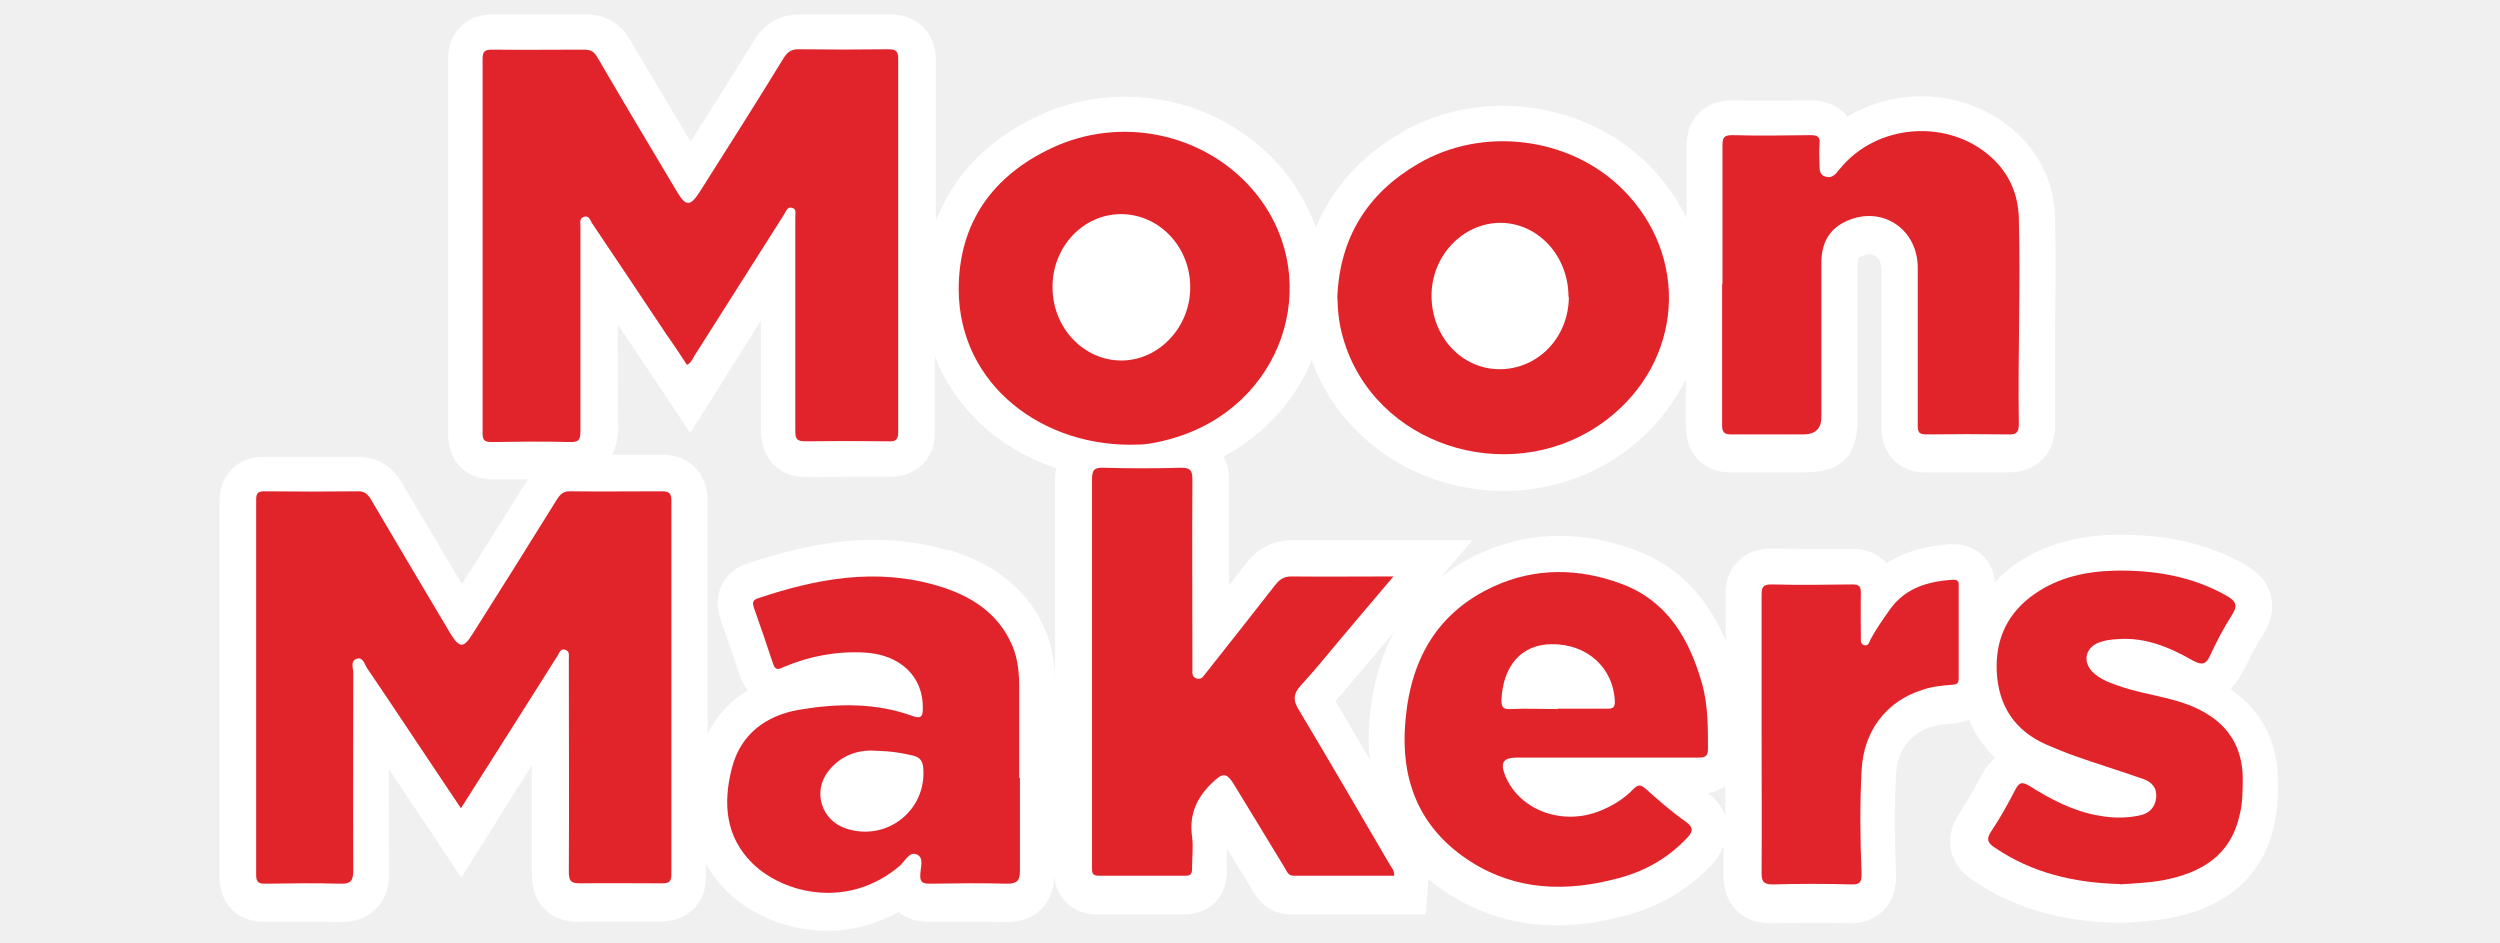
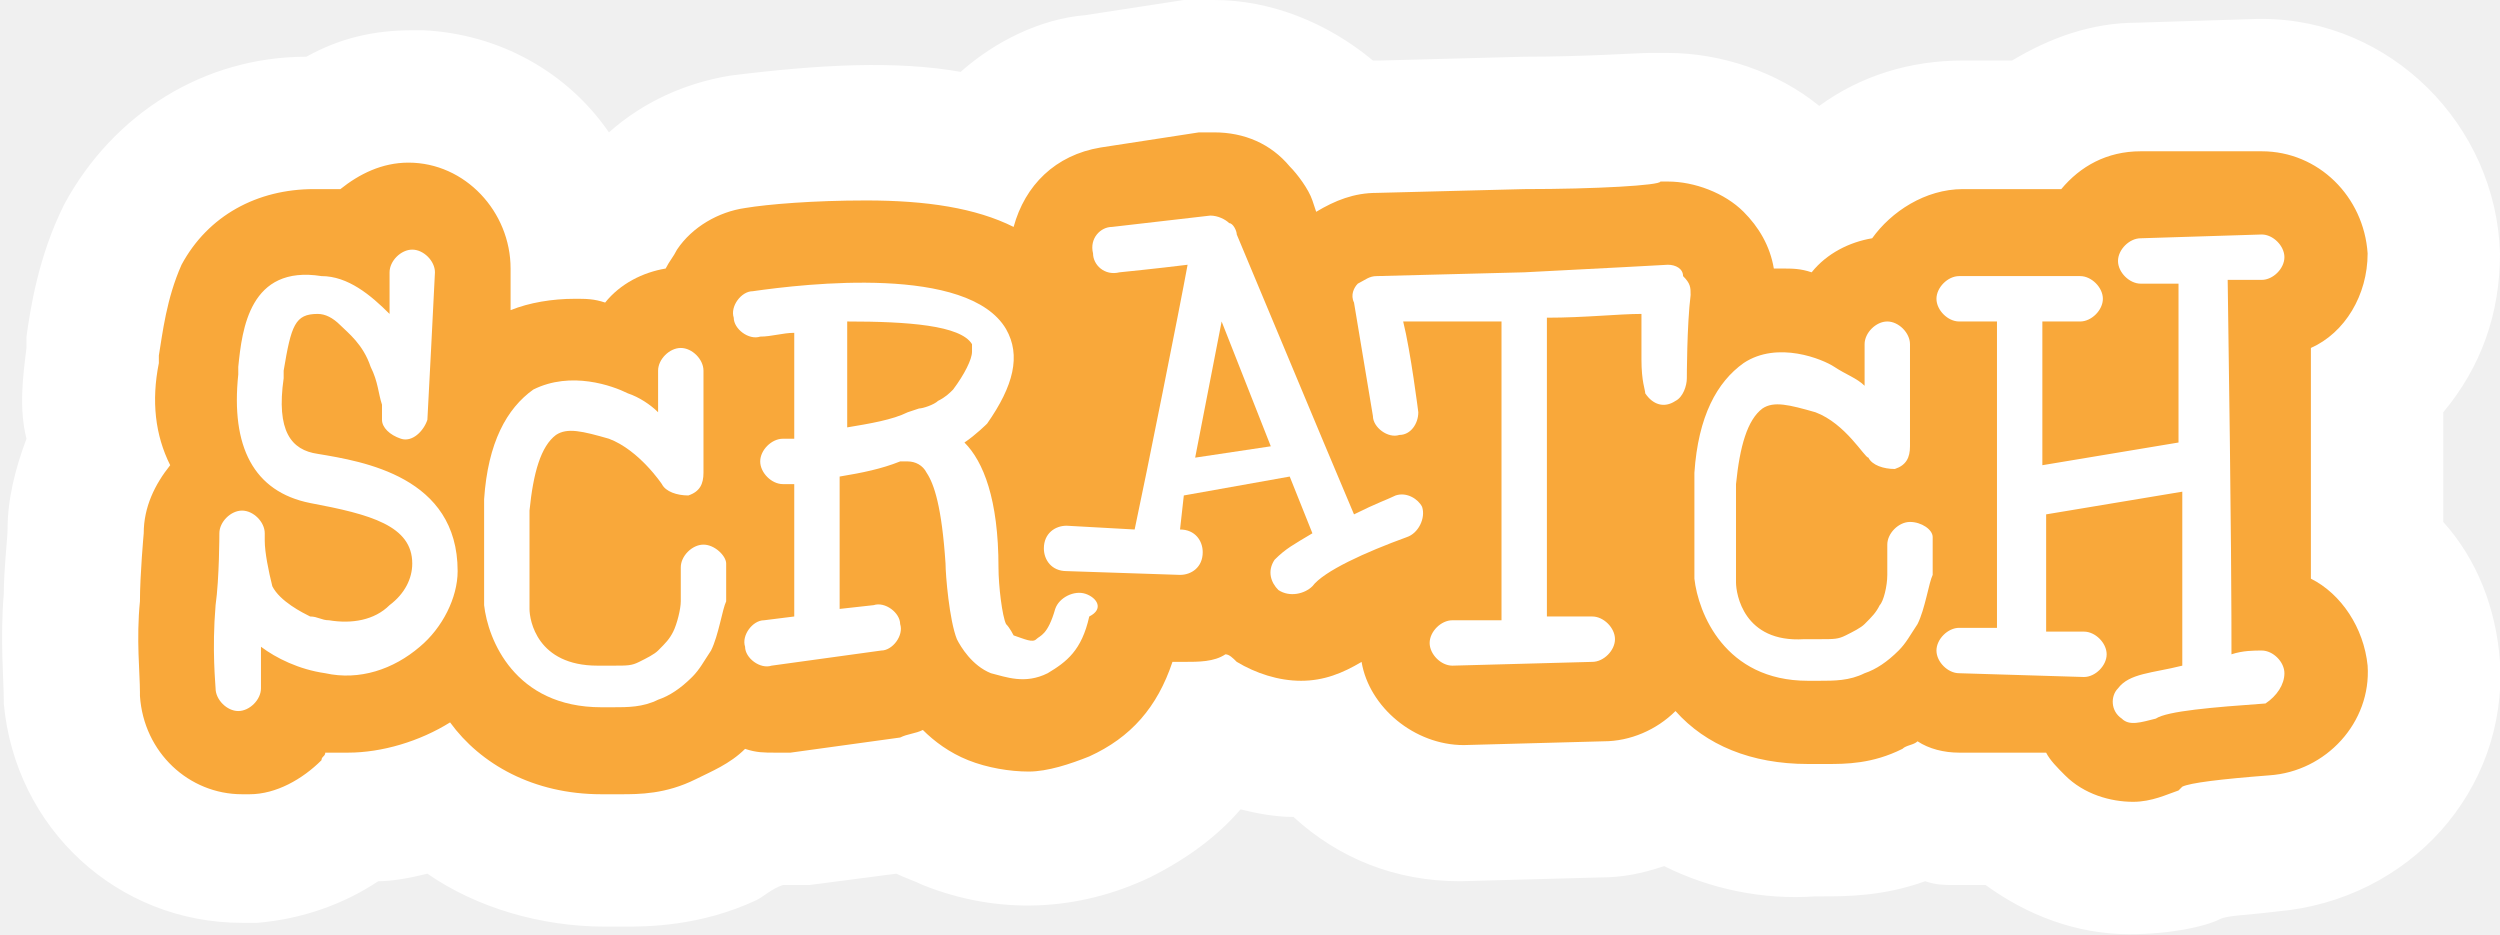
- <svg xmlns="http://www.w3.org/2000/svg" id="Layer_1" data-name="Layer 1" version="1.1" viewBox="0 0 69 26">
-   <defs>
-     <style>
-       .cls-1 {
-         fill: #e1242b;
-       }
- 
-       .cls-1, .cls-2, .cls-3 {
-         stroke-width: 0px;
-       }
- 
-       .cls-2 {
-         fill: #e1232a;
-       }
- 
-       .cls-3 {
-         fill: #fff;
-       }
-     </style>
-   </defs>
-   <path class="cls-3" d="M61.62,18.95c.1-.11.2-.25.29-.42.15-.31.33-.68.55-1.01.23-.36.3-.72.22-1.07-.13-.53-.58-.78-.72-.87-.98-.55-2.09-.82-3.39-.82h-.2c-1.09.02-1.99.29-2.76.82-.21.15-.38.31-.55.49-.03-.35-.18-.59-.32-.72-.21-.21-.5-.33-.82-.33h-.1c-.5.04-1.16.14-1.75.53-.01-.02-.03-.03-.04-.05-.23-.23-.53-.35-.9-.35-.41,0-.79,0-1.18,0-.34,0-.69,0-1.03-.01h0c-.42,0-.72.12-.95.35-.35.35-.35.8-.34.94,0,.42,0,.83,0,1.25-.54-1.26-1.37-2.09-2.53-2.51-.69-.25-1.38-.38-2.05-.38-.76,0-1.5.16-2.2.48-.4.18-.76.41-1.08.66l.87-1.02h-2.95s-.74,0-.74,0c-.43,0-.86,0-1.28,0h0c-.52,0-.93.21-1.25.61-.17.21-.33.43-.5.64,0-.98,0-1.95,0-2.93,0-.24-.06-.45-.15-.63,1.11-.59,1.97-1.53,2.44-2.67,0,0,0,.02,0,.03.78,2.15,2.91,3.59,5.29,3.59,1.27,0,2.46-.4,3.45-1.16.68-.52,1.22-1.19,1.58-1.93,0,.43,0,.86,0,1.3,0,.38.11.69.34.93.23.23.53.35.9.35.32,0,.61,0,.89,0h.55s.56,0,.56,0c1.05,0,1.5-.44,1.5-1.48v-1.21c0-1.01,0-2.03,0-3.04,0-.19.02-.2.12-.24.07-.03.14-.05.2-.05.09,0,.17.03.23.09.07.08.11.19.11.33,0,.8,0,1.61,0,2.41,0,.65,0,1.31,0,1.96,0,.36.11.66.34.89.23.23.53.34.89.34.41,0,.8,0,1.19,0,.35,0,.7,0,1.05,0h0c.43,0,.74-.12.97-.36.24-.24.35-.56.35-.95-.01-.85,0-1.7,0-2.54.01-1.03.02-2.09,0-3.15-.02-.94-.38-1.74-1.07-2.38-.7-.64-1.63-1-2.61-1-.74,0-1.45.2-2.05.56-.02-.03-.05-.06-.07-.08-.16-.17-.45-.37-.93-.37-.4,0-.77.01-1.14.01-.34,0-.67,0-1.01-.01h0c-.42,0-.72.12-.95.35-.35.35-.34.8-.34.95,0,.65,0,1.3,0,1.95-.26-.53-.61-1.03-1.06-1.48-1.03-1.03-2.49-1.62-4.01-1.62h0c-1.01,0-2,.26-2.84.76-1.1.65-1.88,1.53-2.32,2.6-.22-.61-.55-1.18-.99-1.69-1.06-1.22-2.62-1.92-4.28-1.92h0c-.84,0-1.66.18-2.42.54-1.38.65-2.33,1.65-2.8,2.89,0-1.48,0-2.96,0-4.44,0-.37-.12-.68-.35-.91-.35-.35-.77-.35-.91-.35-.44,0-.85,0-1.26,0s-.82,0-1.23,0h0c-.38,0-.89.12-1.24.68-.59.95-1.18,1.89-1.78,2.83-.56-.94-1.11-1.87-1.67-2.81-.34-.58-.84-.7-1.2-.7h-.02c-.43,0-.86,0-1.29,0s-.84,0-1.27,0h0c-.38,0-.68.11-.9.34-.34.34-.34.76-.34.9,0,3.45,0,6.9,0,10.35,0,.37.11.67.34.9.34.34.76.34.9.34h.25c.24,0,.48,0,.72,0-.01.02-.03.03-.05.06-.59.95-1.18,1.89-1.78,2.83-.56-.94-1.11-1.87-1.67-2.81-.34-.58-.84-.7-1.2-.7h-.02c-.43,0-.86,0-1.29,0s-.84,0-1.27,0h0c-.38,0-.68.11-.9.34-.34.34-.34.76-.34.9,0,3.45,0,6.9,0,10.35,0,.37.11.67.34.9.34.34.76.34.9.34h.25c.3,0,.6,0,.9,0s.58,0,.88.01h.08c.4,0,.73-.12.97-.37.37-.37.37-.86.36-1.01,0-.95-.01-1.9-.01-2.85l.2.3.64.96.31.46.85,1.28.82-1.3.55-.88.58-.92c0,1,0,2.01,0,3.01,0,.15,0,.6.35.96.23.24.55.35.93.35h.05c.34,0,.69-.01,1.03-.01.39,0,.79,0,1.18,0h0c.39,0,.69-.12.92-.34.23-.23.35-.53.34-.91,0-.11,0-.23,0-.34.17.3.38.56.58.76.7.68,1.73,1.09,2.77,1.09.7,0,1.36-.18,1.97-.52.22.18.49.27.82.27h.07c.37,0,.73,0,1.1,0,.31,0,.63,0,.94.01h.01s.05,0,.05,0c.4,0,.72-.12.96-.37.23-.24.34-.55.35-.94,0,.19.06.5.33.77.15.15.42.33.85.33.4,0,.78,0,1.16,0,.41,0,.82,0,1.23,0,.44,0,.72-.19.87-.34.15-.16.33-.44.32-.88,0-.09,0-.19,0-.28,0-.1,0-.21,0-.33l.7,1.15c.32.59.82.68,1.08.68.47,0,.94,0,1.4,0h.69s.69,0,.69,0h.93l.07-.92s0-.04,0-.06c.18.15.38.3.59.43.89.56,1.88.85,2.96.85.6,0,1.24-.09,1.9-.27.92-.25,1.72-.71,2.35-1.38.08-.08.25-.28.35-.55,0,.27,0,.55,0,.82,0,.4.11.72.35.96.23.24.55.36.94.36h.05c.36,0,.72-.01,1.08-.01s.69,0,1.03.01h.01s.04,0,.04,0c.48,0,.77-.2.93-.37.35-.37.33-.83.33-.98-.04-1.03-.05-1.92,0-2.74.03-.67.38-1.14.98-1.33.17-.05.36-.08.61-.09.16-.01.3-.06.42-.11.17.4.41.76.73,1.06-.13.1-.26.25-.37.46-.23.44-.43.78-.63,1.08-.43.66-.29,1.37.36,1.82,1.12.77,2.43,1.16,4.03,1.19h.04s.04,0,.04,0h.13c.37-.03.78-.05,1.21-.13,1.59-.3,2.56-1.16,2.88-2.53.11-.49.12-.96.11-1.32-.02-1.05-.47-1.89-1.3-2.46ZM38.48,17.44c-.41.76-.65,1.67-.7,2.72-.01.27,0,.53.02.79-.31-.53-.63-1.07-.94-1.6.2-.22.38-.45.57-.67l.3-.35.74-.88ZM26.2,15.2c-.67-.2-1.37-.3-2.08-.3-1.05,0-2.17.21-3.51.66-.31.1-.56.31-.69.59-.14.29-.15.61-.03.95l.05.15c.16.45.32.91.47,1.37.06.17.13.32.23.43-.48.29-.85.7-1.11,1.2,0-2.15,0-4.29,0-6.44,0-.37-.12-.68-.35-.91-.35-.35-.77-.35-.91-.35-.44,0-.85,0-1.26,0-.04,0-.08,0-.12,0,.17-.31.17-.62.17-.75,0-.95-.01-1.9-.01-2.85l.2.3.64.96.31.46.85,1.28.82-1.3.55-.88.58-.92c0,1,0,2.01,0,3.01,0,.15,0,.6.35.96.23.24.55.35.93.35h.05c.34,0,.69-.01,1.03-.01.39,0,.79,0,1.18,0h0c.39,0,.69-.12.92-.34.23-.23.35-.53.34-.91,0-.7,0-1.4,0-2.09.56,1.46,1.77,2.58,3.35,3.1-.02.13-.03.24-.03.3,0,1.87,0,3.74,0,5.61,0-.44-.06-.94-.27-1.44-.47-1.09-1.34-1.81-2.68-2.22ZM47.14,21.89c.19-.03.34-.1.48-.19,0,.28,0,.55,0,.83-.07-.2-.2-.43-.48-.63Z" />
-   <g>
-     <path class="cls-1" d="M18.98,10.1c-.19-.29-.38-.58-.58-.86-.69-1.03-1.37-2.06-2.06-3.08-.05-.08-.08-.21-.21-.18-.15.04-.11.17-.11.27,0,1.89,0,3.77,0,5.66,0,.24-.06.3-.3.29-.72-.02-1.44-.01-2.16,0-.18,0-.24-.05-.24-.23,0-3.45,0-6.9,0-10.35,0-.2.06-.25.26-.25.85.01,1.7,0,2.55,0,.17,0,.27.06.35.2.73,1.25,1.47,2.49,2.21,3.73.24.4.36.4.62,0,.78-1.23,1.56-2.46,2.32-3.7.12-.19.24-.25.45-.24.81.01,1.62.01,2.43,0,.19,0,.28.03.28.25,0,3.44,0,6.88,0,10.32,0,.22-.08.26-.28.25-.76-.01-1.52-.01-2.28,0-.23,0-.28-.06-.28-.28,0-1.9,0-3.79,0-5.69,0-.07,0-.14,0-.21,0-.1.04-.23-.08-.26-.14-.05-.18.1-.23.18-.83,1.3-1.65,2.61-2.48,3.91-.05.08-.08.18-.2.24Z" />
-     <path class="cls-2" d="M12.73,22.32c-.33-.49-.64-.96-.95-1.42-.55-.82-1.09-1.64-1.65-2.46-.07-.11-.11-.31-.28-.26-.19.06-.1.26-.1.39,0,1.82-.01,3.63,0,5.45,0,.32-.09.38-.38.37-.68-.02-1.36-.01-2.04,0-.17,0-.26-.02-.26-.24,0-3.45,0-6.9,0-10.35,0-.18.04-.24.23-.24.86.01,1.72.01,2.58,0,.18,0,.26.07.35.21.72,1.23,1.45,2.45,2.18,3.68.27.45.38.46.65.02.78-1.23,1.55-2.46,2.32-3.7.1-.15.19-.22.38-.21.83.01,1.66,0,2.49,0,.19,0,.28.03.28.25,0,3.44,0,6.88,0,10.32,0,.21-.07.25-.26.25-.75,0-1.5-.01-2.25,0-.25,0-.32-.05-.32-.31.01-1.9,0-3.81,0-5.71,0-.06,0-.12,0-.18,0-.09.03-.21-.11-.25-.12-.03-.15.08-.19.15-.22.35-.45.71-.67,1.06-.66,1.04-1.32,2.09-2.01,3.17Z" />
-     <path class="cls-2" d="M38.46,15.91c-.53.62-1.01,1.19-1.49,1.76-.35.42-.7.85-1.07,1.25-.2.22-.22.4-.06.66.85,1.42,1.68,2.85,2.51,4.27.05.09.14.17.13.32-.93,0-1.85,0-2.78,0-.14,0-.18-.11-.23-.2-.47-.77-.93-1.53-1.4-2.3-.22-.36-.32-.35-.63-.05-.42.41-.62.87-.54,1.46.04.29,0,.6,0,.9,0,.14-.04.19-.18.19-.8,0-1.6,0-2.4,0-.18,0-.18-.09-.18-.22,0-.65,0-1.3,0-1.94,0-2.92,0-5.84,0-8.77,0-.26.05-.34.32-.33.71.02,1.42.02,2.13,0,.24,0,.32.05.32.31-.01,1.69,0,3.37,0,5.06,0,.06,0,.12,0,.18,0,.1-.02.21.1.26.14.06.2-.05.27-.14.64-.81,1.29-1.63,1.92-2.44.12-.15.24-.23.44-.23.92.01,1.83,0,2.83,0Z" />
-     <path class="cls-2" d="M47.54,7.85c0-1.28,0-2.55,0-3.83,0-.21.03-.29.27-.29.72.02,1.44.01,2.16,0,.2,0,.27.05.25.25-.02.21,0,.42,0,.63,0,.12.03.22.15.26.13.05.23,0,.32-.1.03-.04.06-.08.1-.12,1.01-1.24,2.99-1.39,4.18-.3.48.44.73,1,.75,1.67.05,1.89-.03,3.79,0,5.68,0,.24-.07.3-.3.29-.75-.01-1.5-.01-2.25,0-.18,0-.24-.04-.24-.23,0-1.46,0-2.91,0-4.37,0-1.06-.97-1.72-1.94-1.3-.51.22-.72.62-.72,1.17,0,1.42,0,2.83,0,4.25q0,.48-.5.48c-.66,0-1.32,0-1.98,0-.21,0-.26-.06-.26-.27,0-1.3,0-2.59,0-3.89Z" />
-     <path class="cls-2" d="M31.43,12.27c-2.62.11-4.96-1.63-4.97-4.28,0-1.83.93-3.14,2.58-3.91,1.9-.89,4.18-.4,5.52,1.14,1.98,2.28,1,5.76-1.92,6.79-.46.16-.94.26-1.21.26ZM30.94,5.91c-1.05,0-1.9.91-1.89,2.02,0,1.12.86,2.02,1.9,2.02,1.04,0,1.91-.93,1.9-2.03,0-1.11-.86-2.01-1.91-2.01Z" />
-     <path class="cls-2" d="M36.91,8.19c.07-1.62.82-2.85,2.23-3.67,1.79-1.05,4.19-.74,5.64.7,1.87,1.86,1.67,4.75-.43,6.36-2.46,1.88-6.16.87-7.19-1.97-.09-.25-.16-.51-.2-.78-.03-.21-.04-.42-.05-.64ZM43.29,8.19c0-1.12-.83-2.03-1.87-2.04-1.04,0-1.91.9-1.91,2.01,0,1.13.83,2.03,1.88,2.03,1.06,0,1.91-.88,1.91-2Z" />
-     <path class="cls-1" d="M28.15,21.47c0,.86,0,1.72,0,2.57,0,.27-.08.35-.36.35-.71-.02-1.42-.01-2.13,0-.18,0-.27-.03-.26-.24,0-.19.11-.46-.08-.56-.22-.11-.34.18-.49.31-1.43,1.21-3.2.76-4.05-.06-.76-.74-.83-1.67-.58-2.64.24-.94.94-1.45,1.85-1.61,1.06-.18,2.13-.2,3.16.18.23.08.26-.03.26-.21.02-.88-.62-1.5-1.62-1.55-.77-.04-1.51.1-2.22.4-.12.05-.22.12-.29-.08-.17-.52-.35-1.04-.53-1.55-.04-.12-.05-.21.09-.26,1.63-.55,3.28-.86,4.99-.35.9.27,1.66.74,2.05,1.65.16.38.19.77.19,1.17,0,.83,0,1.65,0,2.48ZM24.15,20.72c-.46-.03-.95.12-1.3.58-.42.55-.18,1.33.48,1.56,1.13.39,2.26-.49,2.15-1.68-.02-.17-.08-.27-.26-.32-.32-.08-.64-.13-1.07-.14Z" />
-     <path class="cls-2" d="M44.35,20.91c-.83,0-1.66,0-2.49,0-.37,0-.46.14-.32.49.38.94,1.53,1.39,2.57,1,.37-.14.7-.34.97-.62.13-.13.2-.13.34-.01.36.32.72.64,1.11.91.24.18.18.29.02.46-.52.55-1.16.91-1.89,1.1-1.41.38-2.8.35-4.07-.46-1.3-.83-1.88-2.05-1.82-3.58.08-1.79.76-3.24,2.47-4.02,1.14-.52,2.34-.5,3.5-.07,1.28.47,1.89,1.53,2.24,2.77.16.58.16,1.18.16,1.78,0,.21-.07.25-.26.25-.85,0-1.7,0-2.55,0ZM42.99,19.56c.46,0,.92,0,1.37,0,.15,0,.21-.03.21-.19-.03-.93-.76-1.6-1.74-1.59-.83,0-1.35.59-1.39,1.54,0,.19.04.26.24.25.44-.02.88,0,1.31,0Z" />
-     <path class="cls-2" d="M58.53,24.4c-1.27-.03-2.44-.3-3.48-1.01-.2-.13-.23-.24-.09-.45.25-.37.47-.77.67-1.16.11-.2.19-.2.38-.09.59.37,1.21.7,1.91.82.38.07.77.08,1.16-.01.25-.06.4-.22.43-.48.03-.27-.12-.44-.36-.52-.62-.22-1.25-.41-1.87-.63-.26-.09-.52-.2-.78-.31-.88-.38-1.34-1.06-1.39-2.02-.04-.91.3-1.63,1.05-2.15.66-.46,1.42-.62,2.21-.64,1.08-.02,2.12.15,3.08.69.24.14.33.25.16.52-.23.36-.43.74-.61,1.13-.11.24-.21.28-.46.15-.65-.37-1.32-.66-2.1-.6-.17.01-.34.03-.5.09-.38.14-.47.52-.19.81.18.18.41.28.64.36.51.19,1.04.27,1.56.41.31.08.61.19.89.35.69.39,1.04.99,1.06,1.78,0,.36,0,.72-.09,1.07-.25,1.11-1.06,1.58-2.09,1.78-.41.08-.83.09-1.22.12Z" />
-     <path class="cls-1" d="M48.62,20.28c0-1.29,0-2.57,0-3.86,0-.22.04-.29.28-.29.74.02,1.48.01,2.22,0,.18,0,.24.04.24.23-.01.41,0,.82,0,1.23,0,.08-.02.19.1.22.11.02.13-.08.16-.15.16-.3.36-.58.55-.85.43-.59,1.04-.76,1.72-.81.14,0,.18.04.17.16,0,.86,0,1.72,0,2.57,0,.14-.06.16-.18.17-.28.02-.56.05-.82.14-1,.31-1.63,1.14-1.68,2.23-.05.95-.04,1.89,0,2.84,0,.22-.03.31-.28.3-.72-.02-1.44-.02-2.16,0-.24,0-.32-.05-.32-.31.01-1.28,0-2.55,0-3.83Z" />
-   </g>
+ <svg xmlns="http://www.w3.org/2000/svg" id="Layer_1" viewBox="0 0 66.1 24.7">
+   <style>.st0{fill:#fff}.st1{fill:#f9a83a}</style>
+   <switch>
+     <g>
+       <g>
+         <g>
+           <path d="M60.2 24.1c-.8.1-1.3.1-1.5.2-.4.2-1.3.4-2.4.4-1.4 0-2.7-.5-3.8-1.3h-.8c-.3 0-.5 0-.8-.1-1.1.4-2.1.4-2.7.4H48c-1.4.1-2.8-.2-4-.8-.6.2-1.1.3-1.7.3l-3.7.1c-1.7 0-3.2-.6-4.4-1.7-.5 0-1-.1-1.4-.2-.6.7-1.4 1.3-2.4 1.8-1.9.9-4 1-6 .2-.2-.1-.5-.2-.7-.3l-2.3.3h-.7c-.3.1-.5.3-.7.4-1.5.7-2.9.7-3.5.7H16c-1.7 0-3.4-.5-4.7-1.4-.4.1-.9.2-1.3.2-.9.6-2 1-3.2 1.1h-.4c-3.3 0-6-2.5-6.3-5.8v-.1c0-.5-.1-1.6 0-2.8 0-.6.1-1.5.1-1.7 0-.8.2-1.6.5-2.4-.2-.8-.1-1.6 0-2.4v-.3c.1-.7.3-2.1 1-3.5C3 3 5.4 1.5 8.1 1.5 9 1 9.9.8 10.9.8h.3c2 .1 3.8 1.1 4.9 2.7.9-.8 2-1.3 3.2-1.5 2.4-.3 4.4-.4 6.1-.1.9-.8 2.1-1.4 3.3-1.5l2.6-.4h.8c1.5 0 3 .6 4.2 1.6h.2l3.8-.1c1.6 0 3-.1 3.3-.1h.5c1.4 0 2.9.5 4 1.4 1.1-.8 2.4-1.2 3.8-1.2h1.3c1-.6 2.1-1 3.3-1l3.2-.1h.1c3.4 0 6.2 2.8 6.3 6.2 0 1.6-.5 3-1.5 4.2v2.9c.9 1 1.4 2.3 1.5 3.7.2 3.4-2.4 6.3-5.9 6.6z" class="st0" />
+         </g>
+         <path d="M60 20.5c-1.3.1-2.1.2-2.3.3l-.1.1c-.3.1-.7.3-1.2.3-.6 0-1.3-.2-1.8-.7-.2-.2-.4-.4-.5-.6h-2.3c-.4 0-.8-.1-1.1-.3-.1.1-.3.1-.4.2-.8.4-1.5.4-2 .4h-.5c-1.5 0-2.7-.5-3.5-1.4-.5.5-1.2.8-1.9.8l-3.7.1c-1.3 0-2.5-1-2.7-2.2-.5.3-1 .5-1.6.5-.6 0-1.2-.2-1.7-.5-.1-.1-.2-.2-.3-.2-.3.2-.7.2-1.1.2H31c-.4 1.2-1.1 2-2.2 2.5-.5.2-1.1.4-1.6.4s-1.1-.1-1.6-.3c-.5-.2-.9-.5-1.2-.8-.2.1-.4.1-.6.2l-2.9.4h-.4c-.3 0-.5 0-.8-.1-.4.4-.9.6-1.3.8-.8.4-1.5.4-2 .4h-.5c-1.8 0-3.2-.8-4-1.9-.8.5-1.8.8-2.7.8h-.6c0 .1-.1.1-.1.2-.5.5-1.2.9-1.9.9h-.2c-1.4 0-2.6-1.1-2.7-2.6v-.1c0-.5-.1-1.4 0-2.4 0-.7.1-1.8.1-1.8 0-.7.3-1.3.7-1.8-.4-.8-.5-1.7-.3-2.7v-.2c.1-.6.2-1.5.6-2.4.7-1.3 2-2 3.5-2H9c.5-.4 1.1-.7 1.8-.7 1.5 0 2.7 1.3 2.7 2.8v1.1c.5-.2 1.1-.3 1.7-.3.3 0 .5 0 .8.1.4-.5 1-.8 1.6-.9.1-.2.2-.3.3-.5.4-.6 1.1-1 1.8-1.1.6-.1 1.8-.2 3.2-.2 1.6 0 2.9.2 3.9.7.3-1.1 1.1-1.9 2.3-2.1l2.6-.4h.4c.8 0 1.5.3 2 .9.2.2.5.6.6.9l.1.3c.5-.3 1-.5 1.6-.5l3.9-.1c1.9 0 3.6-.1 3.6-.2h.2c.7 0 1.5.3 2 .8.4.4.7.9.8 1.5h.2c.3 0 .5 0 .8.1.4-.5 1-.8 1.6-.9.5-.7 1.4-1.3 2.4-1.3h2.6c.5-.6 1.2-1 2.1-1h3.2c1.5 0 2.7 1.2 2.8 2.7 0 1.1-.6 2.1-1.5 2.5v6.1c.8.4 1.4 1.3 1.5 2.3.1 1.5-1.1 2.8-2.6 2.9z" class="st1" />
+         <path d="M32.3 8.5l-.7 3.6 2-.3z" class="st1" />
+         <path d="M8.4 12c-.7-.1-1.1-.6-.9-2v-.2c.2-1.2.3-1.5.9-1.5.2 0 .4.1.6.3.2.2.6.5.8 1.1.2.4.2.7.3 1v.4c0 .2.2.4.5.5.3.1.6-.2.7-.5 0 0 .2-3.8.2-3.9 0-.3-.3-.6-.6-.6s-.6.3-.6.6v1.1c-.5-.5-1.1-1-1.8-1C6.6 7 6.4 8.7 6.3 9.7v.2c-.2 1.9.4 3.1 1.9 3.4 1.6.3 2.7.6 2.7 1.6 0 .4-.2.8-.6 1.1-.4.4-1 .5-1.6.4-.2 0-.3-.1-.5-.1-.2-.1-.8-.4-1-.8-.1-.4-.2-.9-.2-1.2v-.2c0-.3-.3-.6-.6-.6s-.6.3-.6.6c0 0 0 1.2-.1 1.9-.1 1.2 0 2.1 0 2.2 0 .3.3.6.6.6s.6-.3.6-.6v-1.1c.4.3 1 .6 1.7.7.9.2 1.8-.1 2.5-.7.6-.5 1-1.3 1-2 0-2.5-2.5-2.9-3.7-3.1M25.2 10.3c-.1.1-.2.2-.4.3-.1.1-.4.2-.5.2l-.3.1c-.4.2-1 .3-1.6.4V8.5c1.6 0 3 .1 3.3.6v.2c0 .2-.2.6-.5 1m3.5 5.4c-.3-.1-.7.1-.8.4-.2.7-.4.7-.5.8-.1.1-.3 0-.6-.1 0 0-.1-.2-.2-.3-.1-.2-.2-1-.2-1.5 0-1.8-.4-2.8-.9-3.3.3-.2.6-.5.6-.5.7-1 .9-1.8.5-2.5-1-1.7-5.3-1.2-6.7-1-.3 0-.6.4-.5.7 0 .3.4.6.7.5.3 0 .6-.1.9-.1v2.8h-.3c-.3 0-.6.3-.6.6s.3.6.6.6h.3v3.5l-.8.1c-.3 0-.6.4-.5.7 0 .3.4.6.7.5l2.9-.4c.3 0 .6-.4.5-.7 0-.3-.4-.6-.7-.5l-.9.1v-3.5c.6-.1 1.1-.2 1.6-.4h.2c.2 0 .4.1.5.3.2.3.4.9.5 2.4 0 .3.1 1.5.3 2 .1.2.4.7.9.9.4.1.9.3 1.5 0 .5-.3.9-.6 1.1-1.5.4-.2.2-.5-.1-.6M50.5 13.8c-.3 0-.6.3-.6.6v.8c0 .3-.1.7-.2.8-.1.2-.2.3-.4.5-.1.1-.3.2-.5.3-.2.1-.3.1-.7.1h-.4c-1.6.1-1.8-1.2-1.8-1.5v-2.6c.1-1 .3-1.7.7-2 .3-.2.7-.1 1.4.1.8.3 1.3 1.2 1.4 1.2.1.2.4.3.7.3.3-.1.4-.3.4-.6V9.1c0-.3-.3-.6-.6-.6s-.6.3-.6.6v1.1c-.2-.2-.5-.3-.8-.5-.3-.2-1.5-.7-2.4-.1-.7.5-1.2 1.4-1.3 2.9v2.8c.1.9.8 2.7 3 2.7h.3c.4 0 .8 0 1.2-.2.3-.1.6-.3.9-.6.2-.2.3-.4.5-.7.2-.4.3-1.1.4-1.3v-1c0-.2-.3-.4-.6-.4M60.4 17.8c0-.3-.3-.6-.6-.6-.2 0-.5 0-.8.1 0-1 0-3.1-.1-9.9h.9c.3 0 .6-.3.6-.6s-.3-.6-.6-.6l-3.2.1c-.3 0-.6.3-.6.6s.3.6.6.6h1v4.2l-3.6.6V8.5h1c.3 0 .6-.3.6-.6s-.3-.6-.6-.6h-3.2c-.3 0-.6.3-.6.6s.3.6.6.6h1v8.1h-1c-.3 0-.6.3-.6.6s.3.6.6.6l3.3.1c.3 0 .6-.3.6-.6s-.3-.6-.6-.6h-1v-3.1l3.6-.6v4.6c-.8.2-1.4.2-1.7.6-.2.2-.2.6.1.8.2.2.5.1.9 0 .3-.2 1.5-.3 2.9-.4.3-.2.5-.5.5-.8" class="st0" />
+         <path d="M31.6 12.1l.7-3.6 1.3 3.3-2 .3zm5.3 1c-.2.1-.5.2-1.1.5l-.8-1.9-2.3-5.5c0-.1-.1-.3-.2-.3-.1-.1-.3-.2-.5-.2l-2.6.3c-.3 0-.6.3-.5.7 0 .3.3.6.7.5 0 0 1-.1 1.8-.2-.2 1.1-1.1 5.6-1.4 7l-1.8-.1c-.3 0-.6.2-.6.6 0 .3.2.6.6.6l3 .1c.3 0 .6-.2.6-.6 0-.3-.2-.6-.6-.6l.1-.9 2.8-.5.6 1.5c-.5.3-.7.4-1 .7-.2.3-.1.6.1.8.3.2.7.1.9-.1.3-.4 1.4-.9 2.5-1.3.3-.1.5-.5.4-.8-.1-.2-.4-.4-.7-.3" class="st0" />
+         <path d="M44.1 7s-1.8.1-3.8.2l-3.9.1c-.2 0-.3.1-.5.2-.1.1-.2.3-.1.5l.5 3c0 .3.4.6.7.5.3 0 .5-.3.5-.6 0 0-.2-1.6-.4-2.4h2.6v7.9h-1.3c-.3 0-.6.3-.6.6s.3.6.6.6l3.7-.1c.3 0 .6-.3.6-.6s-.3-.6-.6-.6h-1.2V8.4c1 0 1.9-.1 2.5-.1v1.2c0 .6.1.8.1.9.2.3.5.4.8.2.2-.1.3-.4.3-.6 0 0 0-1.4.1-2.2 0-.2 0-.3-.2-.5 0-.2-.2-.3-.4-.3M18.6 14.4c-.3 0-.6.3-.6.6V15.9c0 .2-.1.6-.2.8-.1.2-.2.3-.4.5-.1.1-.3.2-.5.3-.2.1-.3.1-.7.1h-.4c-1.6 0-1.8-1.2-1.8-1.5v-2.6c.1-1 .3-1.7.7-2 .3-.2.7-.1 1.4.1.8.3 1.4 1.2 1.4 1.2.1.2.4.3.7.3.3-.1.4-.3.4-.6V9.8c0-.3-.3-.6-.6-.6s-.6.3-.6.6v1.1c-.2-.2-.5-.4-.8-.5-.4-.2-1.5-.6-2.5-.1-.7.5-1.2 1.4-1.3 2.9V16c.1.9.8 2.7 3.1 2.7h.3c.4 0 .8 0 1.2-.2.3-.1.6-.3.9-.6.2-.2.3-.4.5-.7.2-.4.3-1.1.4-1.3v-1c0-.2-.3-.5-.6-.5" class="st0" />
+       </g>
+     </g>
+   </switch>
</svg>
